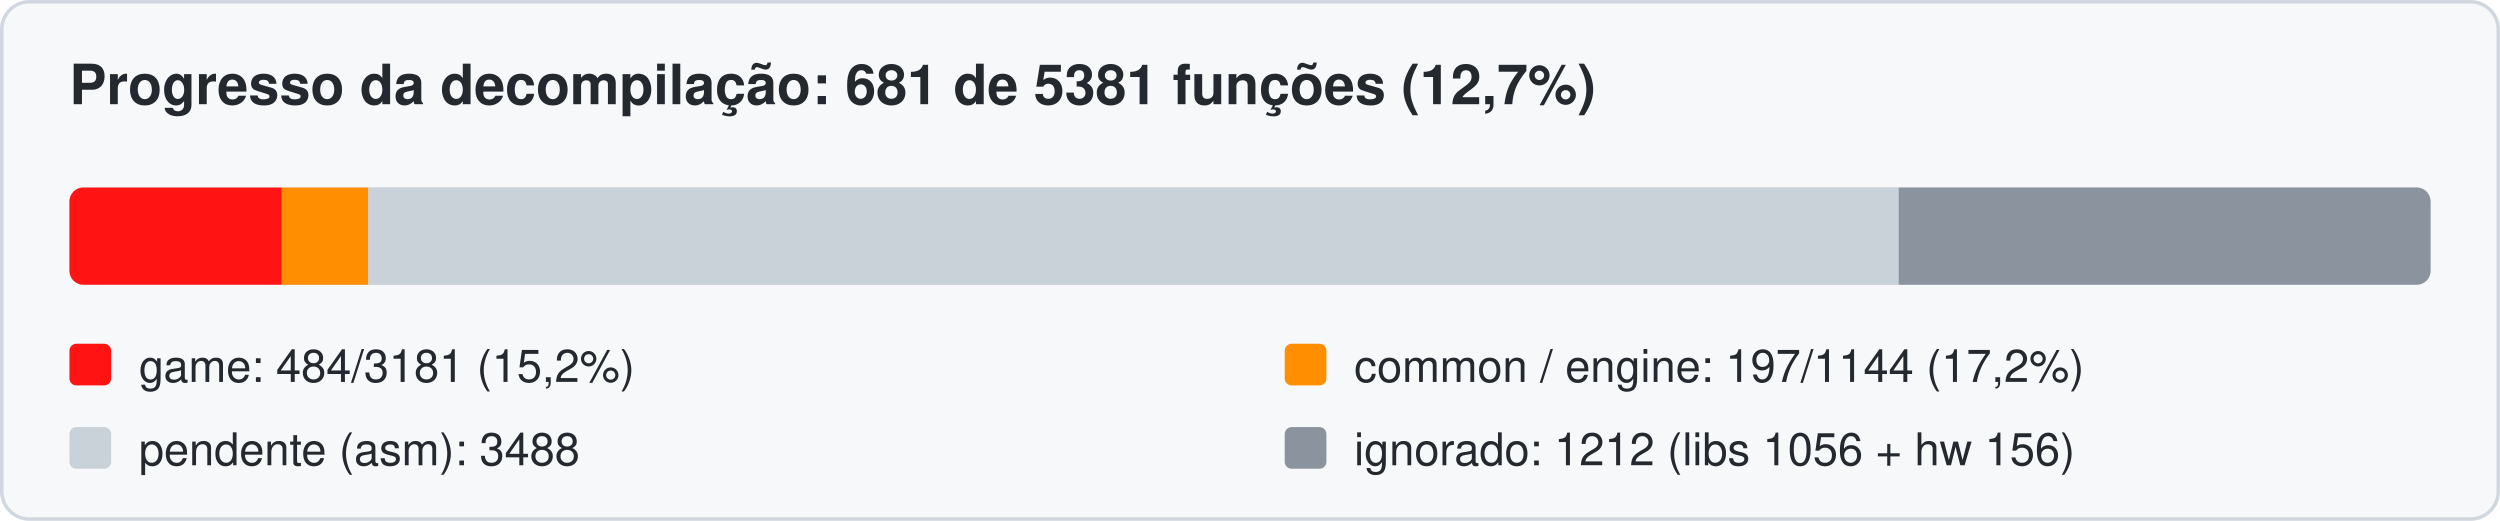
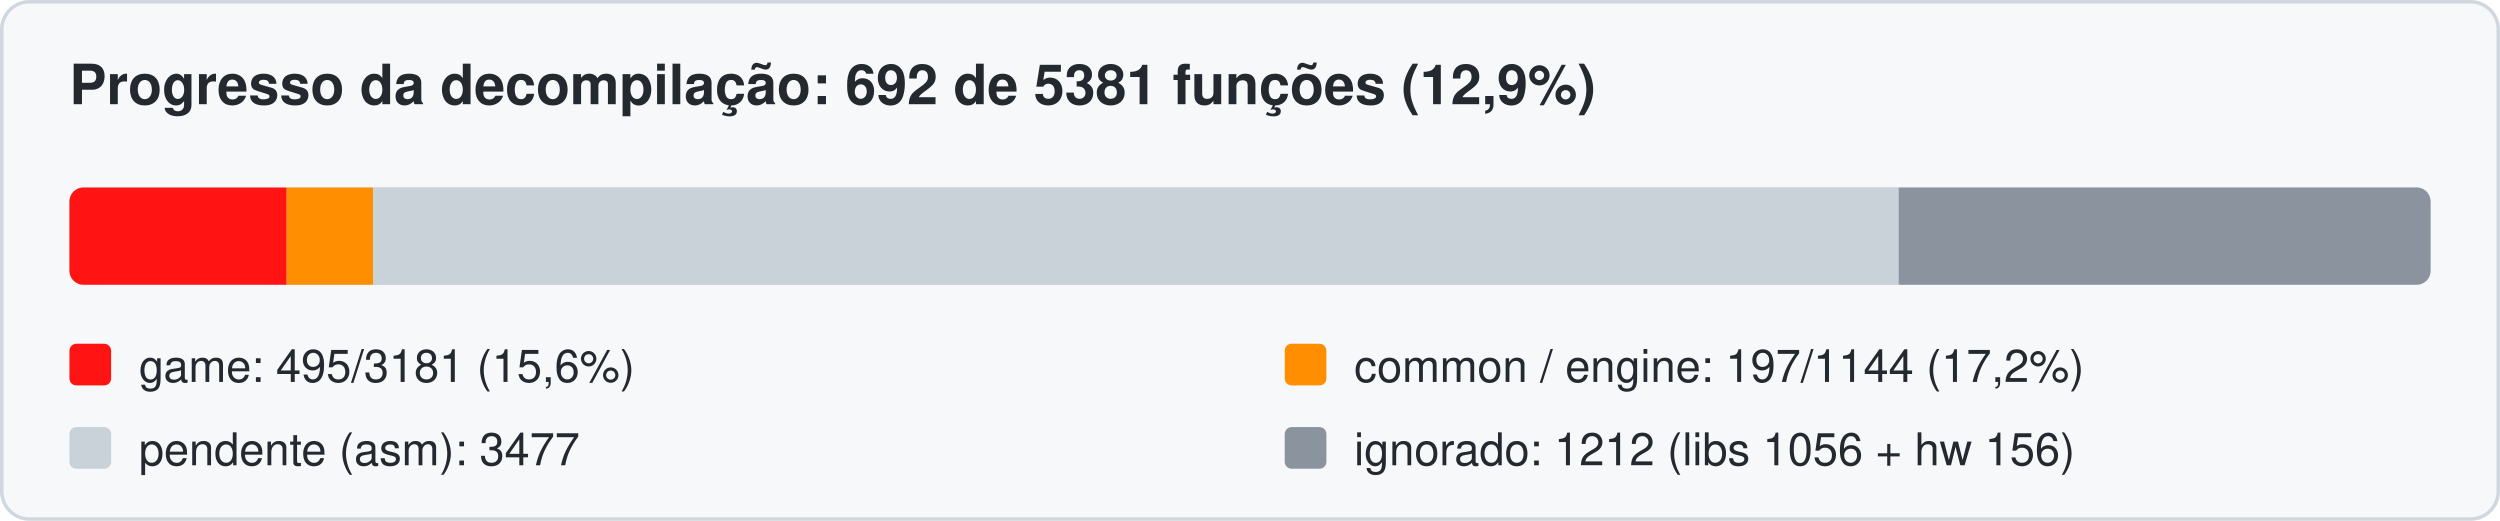
- <svg xmlns="http://www.w3.org/2000/svg" width="720" height="150" viewBox="0 0 720 150" role="img" aria-label="War of the Monsters: 681 de 5381 funcoes decompiladas (12,7%), 1212 ignoradas">
+ <svg xmlns="http://www.w3.org/2000/svg" width="720" height="150" viewBox="0 0 720 150" role="img" aria-label="War of the Monsters: 692 de 5381 funcoes decompiladas (12,9%), 1212 ignoradas">
  <rect x="0.5" y="0.5" width="719" height="149" rx="8" fill="#f6f8fa" stroke="#d0d7de" />
  <g font-family="-apple-system, 'Segoe UI', Helvetica, Arial, sans-serif">
-     <text x="20" y="30" font-size="16" font-weight="600" fill="#24292f">Progresso da decompilação: 681 de 5381 funções (12,7%)</text>
+     <text x="20" y="30" font-size="16" font-weight="600" fill="#24292f">Progresso da decompilação: 692 de 5381 funções (12,9%)</text>
    <rect x="20" y="54" width="680" height="28" rx="4" fill="#c9d1d9" />
    <clipPath id="r">
      <rect x="20" y="54" width="680" height="28" rx="4" />
    </clipPath>
    <g clip-path="url(#r)">
-       <rect x="20.00" y="54" width="61.16" height="28" fill="#ff1413" />
-       <rect x="81.16" y="54" width="24.90" height="28" fill="#ff8e00" />
-       <rect x="106.06" y="54" width="440.78" height="28" fill="#c9d1d9" />
+       <rect x="20.00" y="54" width="62.55" height="28" fill="#ff1413" />
+       <rect x="82.55" y="54" width="24.90" height="28" fill="#ff8e00" />
+       <rect x="107.45" y="54" width="439.39" height="28" fill="#c9d1d9" />
      <rect x="546.84" y="54" width="153.16" height="28" fill="#8b949e" />
    </g>
    <rect x="20" y="99" width="12" height="12" rx="2" fill="#ff1413" />
-     <text x="40" y="110" font-size="13" fill="#24292f">game: 484/3181 (15,2%)</text>
+     <text x="40" y="110" font-size="13" fill="#24292f">game: 495/3181 (15,6%)</text>
    <rect x="370" y="99" width="12" height="12" rx="2" fill="#ff8e00" />
    <text x="390" y="110" font-size="13" fill="#24292f">common / engine: 197/1144 (17,2%)</text>
    <rect x="20" y="123" width="12" height="12" rx="2" fill="#c9d1d9" />
-     <text x="40" y="134" font-size="13" fill="#24292f">pendente (asm): 3488</text>
+     <text x="40" y="134" font-size="13" fill="#24292f">pendente (asm): 3477</text>
    <rect x="370" y="123" width="12" height="12" rx="2" fill="#8b949e" />
    <text x="390" y="134" font-size="13" fill="#24292f">ignorado: 1212 (libs 1056 + hw 156)</text>
  </g>
</svg>
